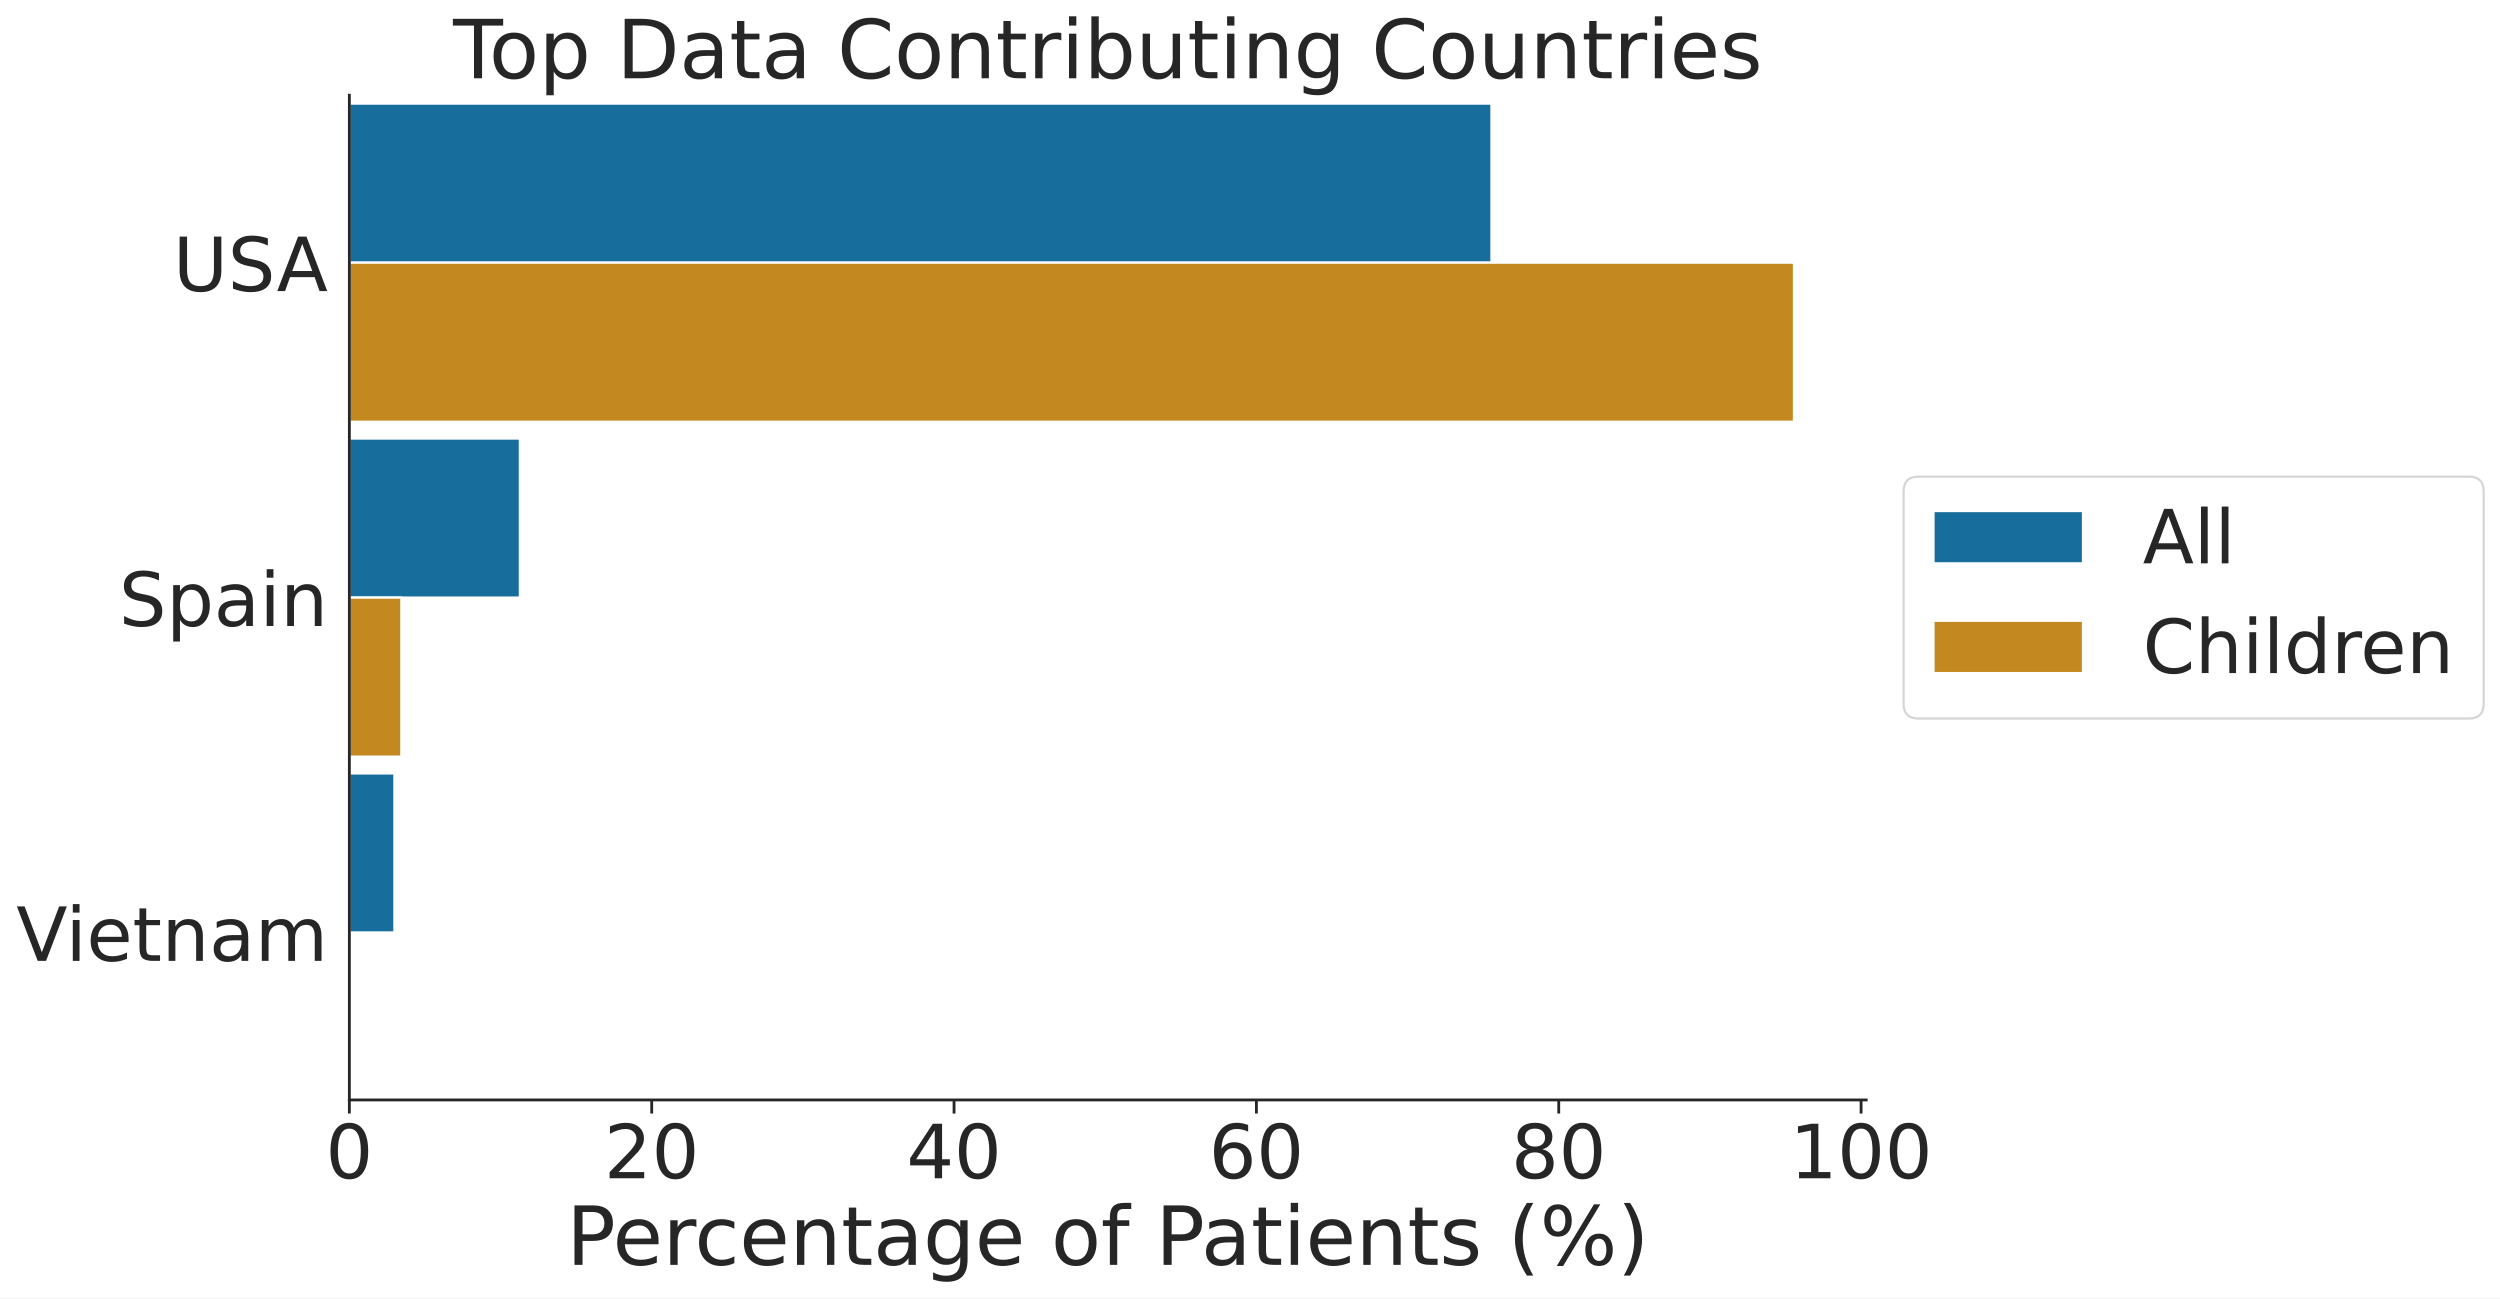
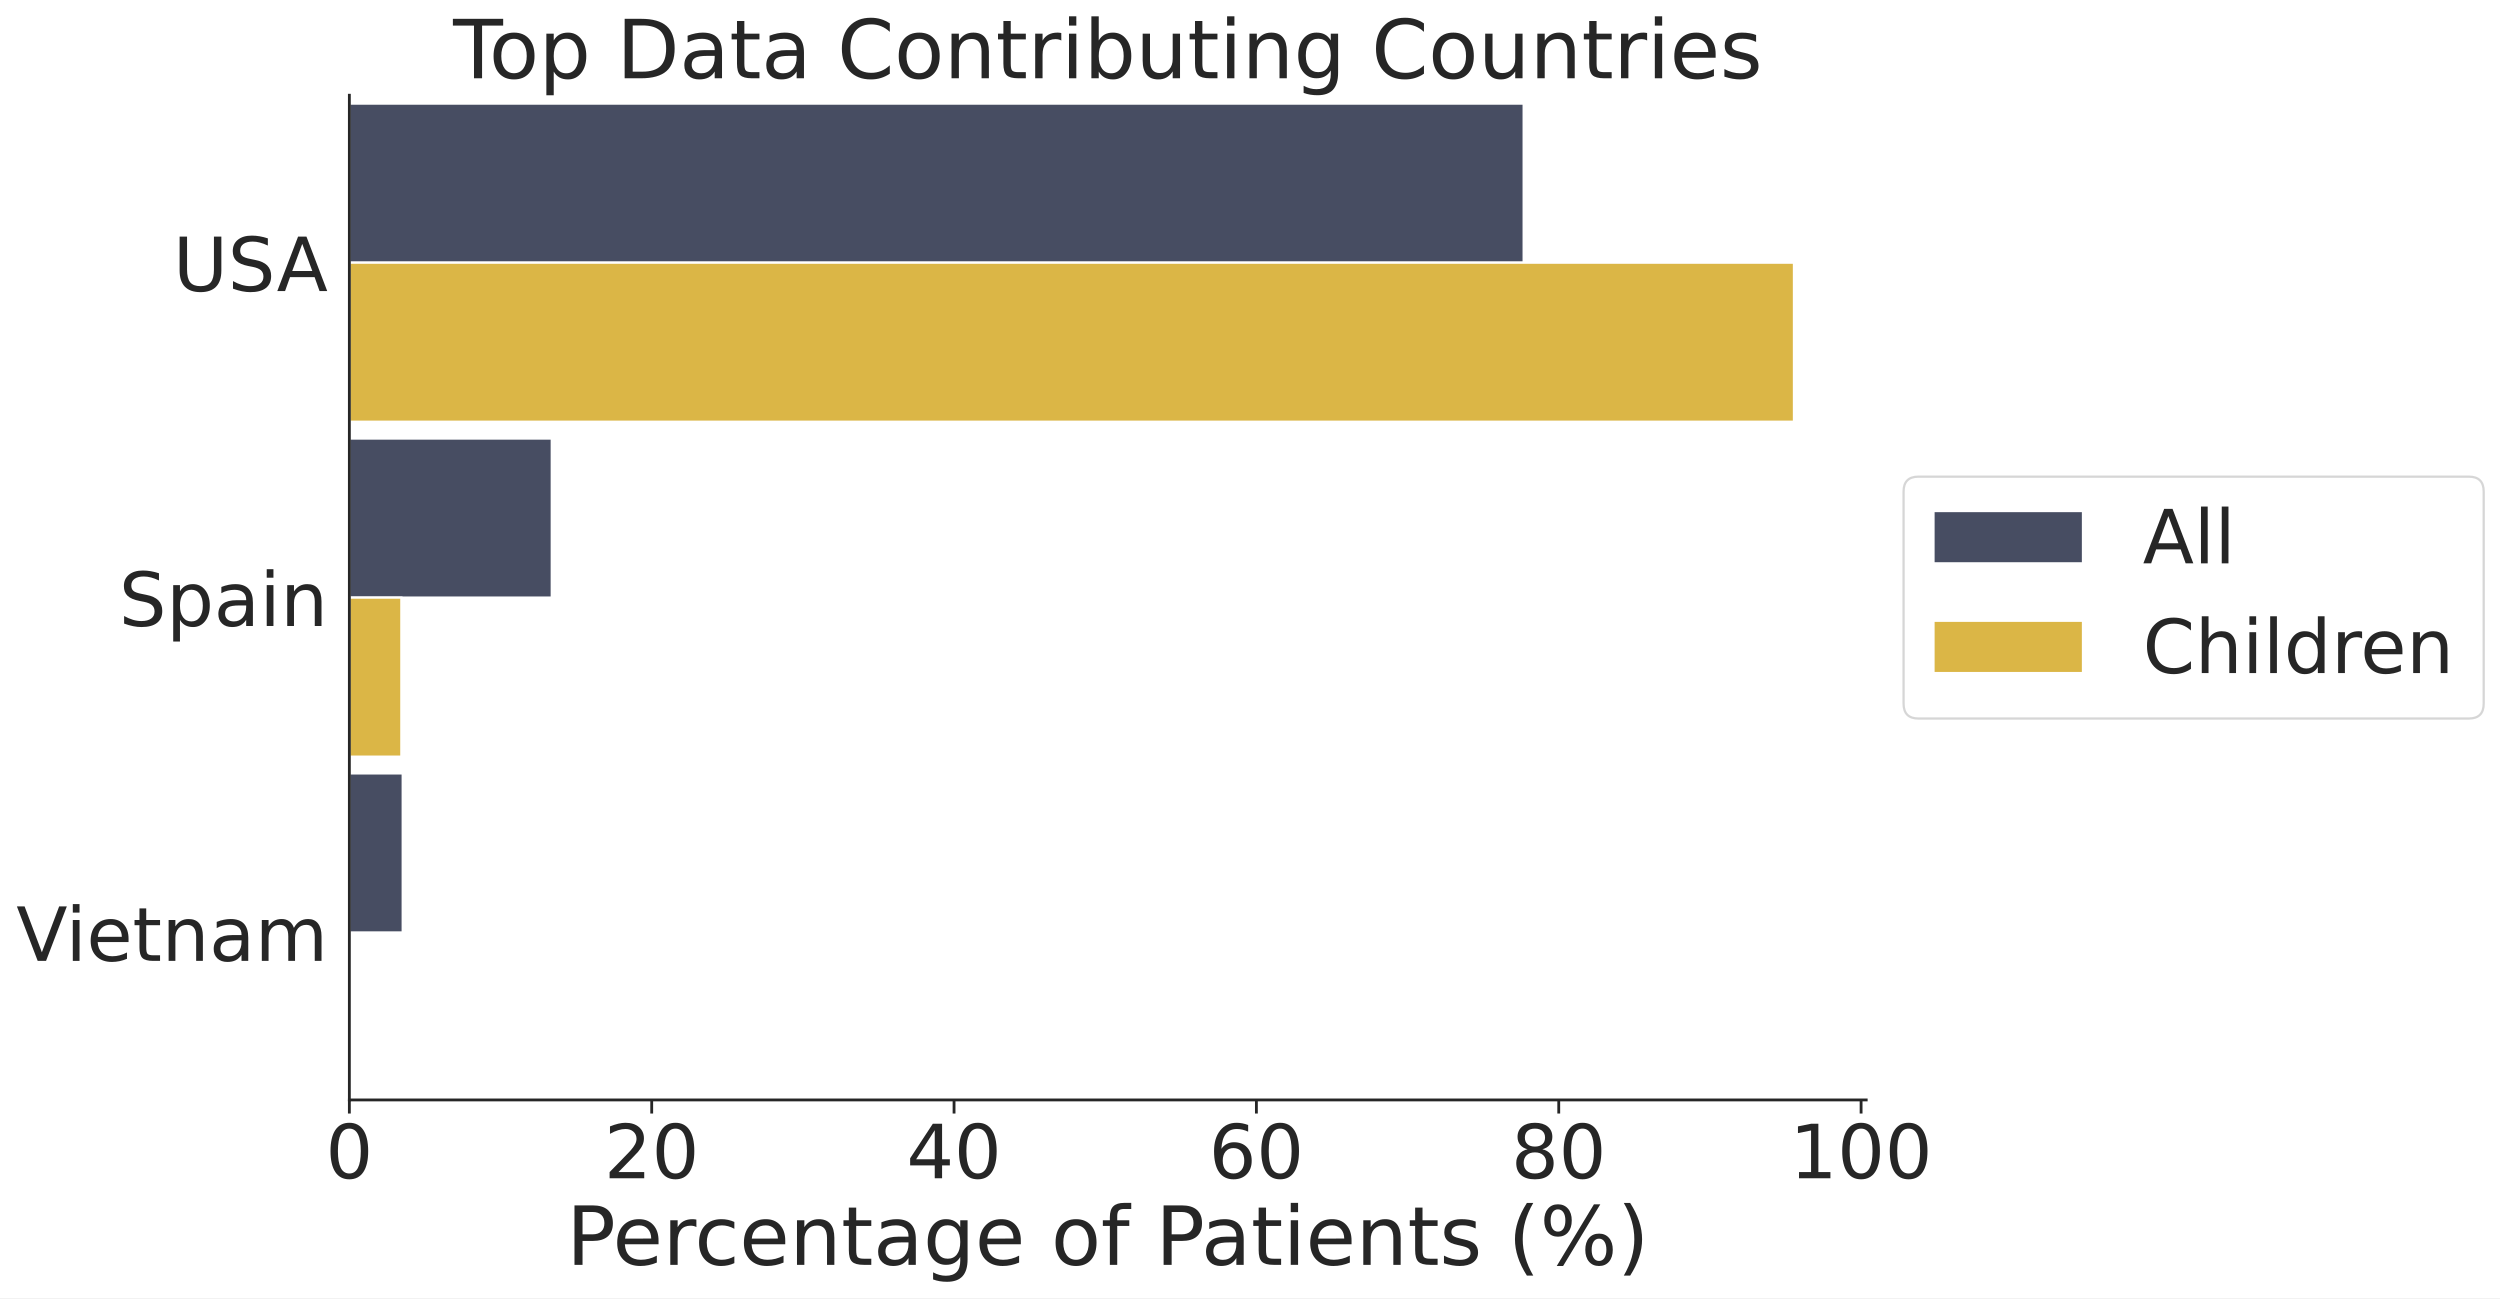
<svg xmlns="http://www.w3.org/2000/svg" xmlns:xlink="http://www.w3.org/1999/xlink" width="1103.608pt" height="573.04pt" viewBox="0 0 1103.608 573.04" version="1.1">
  <defs>
    <style type="text/css">*{stroke-linejoin: round; stroke-linecap: butt}</style>
  </defs>
  <g id="figure_1">
    <g id="patch_1">
      <path d="M 0 573.04  L 1103.608 573.04  L 1103.608 0  L 0 0  z " style="fill: #ffffff" />
    </g>
    <g id="axes_1">
      <g id="patch_2">
        <path d="M 154.222 485.561  L 823.822 485.561  L 823.822 42.041  L 154.222 42.041  z " style="fill: #ffffff" />
      </g>
      <g id="matplotlib.axis_1">
        <g id="xtick_1">
          <g id="line2d_1">
            <defs>
-               <path id="m66b740a90c" d="M 0 0  L 0 6  " style="stroke: #262626; stroke-width: 1.25" />
+               <path id="m4297049ee9" d="M 0 0  L 0 6  " style="stroke: #262626; stroke-width: 1.25" />
            </defs>
            <g>
-               <use xlink:href="#m66b740a90c" x="154.222" y="485.561" style="fill: #262626; stroke: #262626; stroke-width: 1.25" />
+               <use xlink:href="#m4297049ee9" x="154.222" y="485.561" style="fill: #262626; stroke: #262626; stroke-width: 1.25" />
            </g>
          </g>
          <g id="text_1">
            <g style="fill: #262626" transform="translate(143.7242 520.1361) scale(0.33 -0.33)">
              <defs>
                <path id="DejaVuSans-30" d="M 2034 4250  Q 1547 4250 1301 3770  Q 1056 3291 1056 2328  Q 1056 1369 1301 889  Q 1547 409 2034 409  Q 2525 409 2770 889  Q 3016 1369 3016 2328  Q 3016 3291 2770 3770  Q 2525 4250 2034 4250  z M 2034 4750  Q 2819 4750 3233 4129  Q 3647 3509 3647 2328  Q 3647 1150 3233 529  Q 2819 -91 2034 -91  Q 1250 -91 836 529  Q 422 1150 422 2328  Q 422 3509 836 4129  Q 1250 4750 2034 4750  z " transform="scale(0.015625)" />
              </defs>
              <use xlink:href="#DejaVuSans-30" />
            </g>
          </g>
        </g>
        <g id="xtick_2">
          <g id="line2d_2">
            <g>
-               <use xlink:href="#m66b740a90c" x="287.691" y="485.561" style="fill: #262626; stroke: #262626; stroke-width: 1.25" />
+               <use xlink:href="#m4297049ee9" x="287.691" y="485.561" style="fill: #262626; stroke: #262626; stroke-width: 1.25" />
            </g>
          </g>
          <g id="text_2">
            <g style="fill: #262626" transform="translate(266.695 520.1361) scale(0.33 -0.33)">
              <defs>
                <path id="DejaVuSans-32" d="M 1228 531  L 3431 531  L 3431 0  L 469 0  L 469 531  Q 828 903 1448 1529  Q 2069 2156 2228 2338  Q 2531 2678 2651 2914  Q 2772 3150 2772 3378  Q 2772 3750 2511 3984  Q 2250 4219 1831 4219  Q 1534 4219 1204 4116  Q 875 4013 500 3803  L 500 4441  Q 881 4594 1212 4672  Q 1544 4750 1819 4750  Q 2544 4750 2975 4387  Q 3406 4025 3406 3419  Q 3406 3131 3298 2873  Q 3191 2616 2906 2266  Q 2828 2175 2409 1742  Q 1991 1309 1228 531  z " transform="scale(0.015625)" />
              </defs>
              <use xlink:href="#DejaVuSans-32" />
              <use xlink:href="#DejaVuSans-30" x="63.623" />
            </g>
          </g>
        </g>
        <g id="xtick_3">
          <g id="line2d_3">
            <g>
-               <use xlink:href="#m66b740a90c" x="421.16" y="485.561" style="fill: #262626; stroke: #262626; stroke-width: 1.25" />
+               <use xlink:href="#m4297049ee9" x="421.16" y="485.561" style="fill: #262626; stroke: #262626; stroke-width: 1.25" />
            </g>
          </g>
          <g id="text_3">
            <g style="fill: #262626" transform="translate(400.1638 520.1361) scale(0.33 -0.33)">
              <defs>
                <path id="DejaVuSans-34" d="M 2419 4116  L 825 1625  L 2419 1625  L 2419 4116  z M 2253 4666  L 3047 4666  L 3047 1625  L 3713 1625  L 3713 1100  L 3047 1100  L 3047 0  L 2419 0  L 2419 1100  L 313 1100  L 313 1709  L 2253 4666  z " transform="scale(0.015625)" />
              </defs>
              <use xlink:href="#DejaVuSans-34" />
              <use xlink:href="#DejaVuSans-30" x="63.623" />
            </g>
          </g>
        </g>
        <g id="xtick_4">
          <g id="line2d_4">
            <g>
-               <use xlink:href="#m66b740a90c" x="554.629" y="485.561" style="fill: #262626; stroke: #262626; stroke-width: 1.25" />
+               <use xlink:href="#m4297049ee9" x="554.629" y="485.561" style="fill: #262626; stroke: #262626; stroke-width: 1.25" />
            </g>
          </g>
          <g id="text_4">
            <g style="fill: #262626" transform="translate(533.6327 520.1361) scale(0.33 -0.33)">
              <defs>
                <path id="DejaVuSans-36" d="M 2113 2584  Q 1688 2584 1439 2293  Q 1191 2003 1191 1497  Q 1191 994 1439 701  Q 1688 409 2113 409  Q 2538 409 2786 701  Q 3034 994 3034 1497  Q 3034 2003 2786 2293  Q 2538 2584 2113 2584  z M 3366 4563  L 3366 3988  Q 3128 4100 2886 4159  Q 2644 4219 2406 4219  Q 1781 4219 1451 3797  Q 1122 3375 1075 2522  Q 1259 2794 1537 2939  Q 1816 3084 2150 3084  Q 2853 3084 3261 2657  Q 3669 2231 3669 1497  Q 3669 778 3244 343  Q 2819 -91 2113 -91  Q 1303 -91 875 529  Q 447 1150 447 2328  Q 447 3434 972 4092  Q 1497 4750 2381 4750  Q 2619 4750 2861 4703  Q 3103 4656 3366 4563  z " transform="scale(0.015625)" />
              </defs>
              <use xlink:href="#DejaVuSans-36" />
              <use xlink:href="#DejaVuSans-30" x="63.623" />
            </g>
          </g>
        </g>
        <g id="xtick_5">
          <g id="line2d_5">
            <g>
-               <use xlink:href="#m66b740a90c" x="688.098" y="485.561" style="fill: #262626; stroke: #262626; stroke-width: 1.25" />
+               <use xlink:href="#m4297049ee9" x="688.098" y="485.561" style="fill: #262626; stroke: #262626; stroke-width: 1.25" />
            </g>
          </g>
          <g id="text_5">
            <g style="fill: #262626" transform="translate(667.1016 520.1361) scale(0.33 -0.33)">
              <defs>
                <path id="DejaVuSans-38" d="M 2034 2216  Q 1584 2216 1326 1975  Q 1069 1734 1069 1313  Q 1069 891 1326 650  Q 1584 409 2034 409  Q 2484 409 2743 651  Q 3003 894 3003 1313  Q 3003 1734 2745 1975  Q 2488 2216 2034 2216  z M 1403 2484  Q 997 2584 770 2862  Q 544 3141 544 3541  Q 544 4100 942 4425  Q 1341 4750 2034 4750  Q 2731 4750 3128 4425  Q 3525 4100 3525 3541  Q 3525 3141 3298 2862  Q 3072 2584 2669 2484  Q 3125 2378 3379 2068  Q 3634 1759 3634 1313  Q 3634 634 3220 271  Q 2806 -91 2034 -91  Q 1263 -91 848 271  Q 434 634 434 1313  Q 434 1759 690 2068  Q 947 2378 1403 2484  z M 1172 3481  Q 1172 3119 1398 2916  Q 1625 2713 2034 2713  Q 2441 2713 2670 2916  Q 2900 3119 2900 3481  Q 2900 3844 2670 4047  Q 2441 4250 2034 4250  Q 1625 4250 1398 4047  Q 1172 3844 1172 3481  z " transform="scale(0.015625)" />
              </defs>
              <use xlink:href="#DejaVuSans-38" />
              <use xlink:href="#DejaVuSans-30" x="63.623" />
            </g>
          </g>
        </g>
        <g id="xtick_6">
          <g id="line2d_6">
            <g>
-               <use xlink:href="#m66b740a90c" x="821.567" y="485.561" style="fill: #262626; stroke: #262626; stroke-width: 1.25" />
+               <use xlink:href="#m4297049ee9" x="821.567" y="485.561" style="fill: #262626; stroke: #262626; stroke-width: 1.25" />
            </g>
          </g>
          <g id="text_6">
            <g style="fill: #262626" transform="translate(790.0723 520.1361) scale(0.33 -0.33)">
              <defs>
                <path id="DejaVuSans-31" d="M 794 531  L 1825 531  L 1825 4091  L 703 3866  L 703 4441  L 1819 4666  L 2450 4666  L 2450 531  L 3481 531  L 3481 0  L 794 0  L 794 531  z " transform="scale(0.015625)" />
              </defs>
              <use xlink:href="#DejaVuSans-31" />
              <use xlink:href="#DejaVuSans-30" x="63.623" />
              <use xlink:href="#DejaVuSans-30" x="127.246" />
            </g>
          </g>
        </g>
        <g id="text_7">
          <g style="fill: #262626" transform="translate(250.0723 558.3534) scale(0.36 -0.36)">
            <defs>
              <path id="DejaVuSans-50" d="M 1259 4147  L 1259 2394  L 2053 2394  Q 2494 2394 2734 2622  Q 2975 2850 2975 3272  Q 2975 3691 2734 3919  Q 2494 4147 2053 4147  L 1259 4147  z M 628 4666  L 2053 4666  Q 2838 4666 3239 4311  Q 3641 3956 3641 3272  Q 3641 2581 3239 2228  Q 2838 1875 2053 1875  L 1259 1875  L 1259 0  L 628 0  L 628 4666  z " transform="scale(0.015625)" />
              <path id="DejaVuSans-65" d="M 3597 1894  L 3597 1613  L 953 1613  Q 991 1019 1311 708  Q 1631 397 2203 397  Q 2534 397 2845 478  Q 3156 559 3463 722  L 3463 178  Q 3153 47 2828 -22  Q 2503 -91 2169 -91  Q 1331 -91 842 396  Q 353 884 353 1716  Q 353 2575 817 3079  Q 1281 3584 2069 3584  Q 2775 3584 3186 3129  Q 3597 2675 3597 1894  z M 3022 2063  Q 3016 2534 2758 2815  Q 2500 3097 2075 3097  Q 1594 3097 1305 2825  Q 1016 2553 972 2059  L 3022 2063  z " transform="scale(0.015625)" />
              <path id="DejaVuSans-72" d="M 2631 2963  Q 2534 3019 2420 3045  Q 2306 3072 2169 3072  Q 1681 3072 1420 2755  Q 1159 2438 1159 1844  L 1159 0  L 581 0  L 581 3500  L 1159 3500  L 1159 2956  Q 1341 3275 1631 3429  Q 1922 3584 2338 3584  Q 2397 3584 2469 3576  Q 2541 3569 2628 3553  L 2631 2963  z " transform="scale(0.015625)" />
              <path id="DejaVuSans-63" d="M 3122 3366  L 3122 2828  Q 2878 2963 2633 3030  Q 2388 3097 2138 3097  Q 1578 3097 1268 2742  Q 959 2388 959 1747  Q 959 1106 1268 751  Q 1578 397 2138 397  Q 2388 397 2633 464  Q 2878 531 3122 666  L 3122 134  Q 2881 22 2623 -34  Q 2366 -91 2075 -91  Q 1284 -91 818 406  Q 353 903 353 1747  Q 353 2603 823 3093  Q 1294 3584 2113 3584  Q 2378 3584 2631 3529  Q 2884 3475 3122 3366  z " transform="scale(0.015625)" />
              <path id="DejaVuSans-6e" d="M 3513 2113  L 3513 0  L 2938 0  L 2938 2094  Q 2938 2591 2744 2837  Q 2550 3084 2163 3084  Q 1697 3084 1428 2787  Q 1159 2491 1159 1978  L 1159 0  L 581 0  L 581 3500  L 1159 3500  L 1159 2956  Q 1366 3272 1645 3428  Q 1925 3584 2291 3584  Q 2894 3584 3203 3211  Q 3513 2838 3513 2113  z " transform="scale(0.015625)" />
              <path id="DejaVuSans-74" d="M 1172 4494  L 1172 3500  L 2356 3500  L 2356 3053  L 1172 3053  L 1172 1153  Q 1172 725 1289 603  Q 1406 481 1766 481  L 2356 481  L 2356 0  L 1766 0  Q 1100 0 847 248  Q 594 497 594 1153  L 594 3053  L 172 3053  L 172 3500  L 594 3500  L 594 4494  L 1172 4494  z " transform="scale(0.015625)" />
              <path id="DejaVuSans-61" d="M 2194 1759  Q 1497 1759 1228 1600  Q 959 1441 959 1056  Q 959 750 1161 570  Q 1363 391 1709 391  Q 2188 391 2477 730  Q 2766 1069 2766 1631  L 2766 1759  L 2194 1759  z M 3341 1997  L 3341 0  L 2766 0  L 2766 531  Q 2569 213 2275 61  Q 1981 -91 1556 -91  Q 1019 -91 701 211  Q 384 513 384 1019  Q 384 1609 779 1909  Q 1175 2209 1959 2209  L 2766 2209  L 2766 2266  Q 2766 2663 2505 2880  Q 2244 3097 1772 3097  Q 1472 3097 1187 3025  Q 903 2953 641 2809  L 641 3341  Q 956 3463 1253 3523  Q 1550 3584 1831 3584  Q 2591 3584 2966 3190  Q 3341 2797 3341 1997  z " transform="scale(0.015625)" />
              <path id="DejaVuSans-67" d="M 2906 1791  Q 2906 2416 2648 2759  Q 2391 3103 1925 3103  Q 1463 3103 1205 2759  Q 947 2416 947 1791  Q 947 1169 1205 825  Q 1463 481 1925 481  Q 2391 481 2648 825  Q 2906 1169 2906 1791  z M 3481 434  Q 3481 -459 3084 -895  Q 2688 -1331 1869 -1331  Q 1566 -1331 1297 -1286  Q 1028 -1241 775 -1147  L 775 -588  Q 1028 -725 1275 -790  Q 1522 -856 1778 -856  Q 2344 -856 2625 -561  Q 2906 -266 2906 331  L 2906 616  Q 2728 306 2450 153  Q 2172 0 1784 0  Q 1141 0 747 490  Q 353 981 353 1791  Q 353 2603 747 3093  Q 1141 3584 1784 3584  Q 2172 3584 2450 3431  Q 2728 3278 2906 2969  L 2906 3500  L 3481 3500  L 3481 434  z " transform="scale(0.015625)" />
              <path id="DejaVuSans-20" transform="scale(0.015625)" />
              <path id="DejaVuSans-6f" d="M 1959 3097  Q 1497 3097 1228 2736  Q 959 2375 959 1747  Q 959 1119 1226 758  Q 1494 397 1959 397  Q 2419 397 2687 759  Q 2956 1122 2956 1747  Q 2956 2369 2687 2733  Q 2419 3097 1959 3097  z M 1959 3584  Q 2709 3584 3137 3096  Q 3566 2609 3566 1747  Q 3566 888 3137 398  Q 2709 -91 1959 -91  Q 1206 -91 779 398  Q 353 888 353 1747  Q 353 2609 779 3096  Q 1206 3584 1959 3584  z " transform="scale(0.015625)" />
              <path id="DejaVuSans-66" d="M 2375 4863  L 2375 4384  L 1825 4384  Q 1516 4384 1395 4259  Q 1275 4134 1275 3809  L 1275 3500  L 2222 3500  L 2222 3053  L 1275 3053  L 1275 0  L 697 0  L 697 3053  L 147 3053  L 147 3500  L 697 3500  L 697 3744  Q 697 4328 969 4595  Q 1241 4863 1831 4863  L 2375 4863  z " transform="scale(0.015625)" />
              <path id="DejaVuSans-69" d="M 603 3500  L 1178 3500  L 1178 0  L 603 0  L 603 3500  z M 603 4863  L 1178 4863  L 1178 4134  L 603 4134  L 603 4863  z " transform="scale(0.015625)" />
              <path id="DejaVuSans-73" d="M 2834 3397  L 2834 2853  Q 2591 2978 2328 3040  Q 2066 3103 1784 3103  Q 1356 3103 1142 2972  Q 928 2841 928 2578  Q 928 2378 1081 2264  Q 1234 2150 1697 2047  L 1894 2003  Q 2506 1872 2764 1633  Q 3022 1394 3022 966  Q 3022 478 2636 193  Q 2250 -91 1575 -91  Q 1294 -91 989 -36  Q 684 19 347 128  L 347 722  Q 666 556 975 473  Q 1284 391 1588 391  Q 1994 391 2212 530  Q 2431 669 2431 922  Q 2431 1156 2273 1281  Q 2116 1406 1581 1522  L 1381 1569  Q 847 1681 609 1914  Q 372 2147 372 2553  Q 372 3047 722 3315  Q 1072 3584 1716 3584  Q 2034 3584 2315 3537  Q 2597 3491 2834 3397  z " transform="scale(0.015625)" />
              <path id="DejaVuSans-28" d="M 1984 4856  Q 1566 4138 1362 3434  Q 1159 2731 1159 2009  Q 1159 1288 1364 580  Q 1569 -128 1984 -844  L 1484 -844  Q 1016 -109 783 600  Q 550 1309 550 2009  Q 550 2706 781 3412  Q 1013 4119 1484 4856  L 1984 4856  z " transform="scale(0.015625)" />
              <path id="DejaVuSans-25" d="M 4653 2053  Q 4381 2053 4226 1822  Q 4072 1591 4072 1178  Q 4072 772 4226 539  Q 4381 306 4653 306  Q 4919 306 5073 539  Q 5228 772 5228 1178  Q 5228 1588 5073 1820  Q 4919 2053 4653 2053  z M 4653 2450  Q 5147 2450 5437 2106  Q 5728 1763 5728 1178  Q 5728 594 5436 251  Q 5144 -91 4653 -91  Q 4153 -91 3862 251  Q 3572 594 3572 1178  Q 3572 1766 3864 2108  Q 4156 2450 4653 2450  z M 1428 4353  Q 1159 4353 1004 4120  Q 850 3888 850 3481  Q 850 3069 1003 2837  Q 1156 2606 1428 2606  Q 1700 2606 1854 2837  Q 2009 3069 2009 3481  Q 2009 3884 1853 4118  Q 1697 4353 1428 4353  z M 4250 4750  L 4750 4750  L 1831 -91  L 1331 -91  L 4250 4750  z M 1428 4750  Q 1922 4750 2215 4408  Q 2509 4066 2509 3481  Q 2509 2891 2217 2550  Q 1925 2209 1428 2209  Q 931 2209 642 2551  Q 353 2894 353 3481  Q 353 4063 643 4406  Q 934 4750 1428 4750  z " transform="scale(0.015625)" />
              <path id="DejaVuSans-29" d="M 513 4856  L 1013 4856  Q 1481 4119 1714 3412  Q 1947 2706 1947 2009  Q 1947 1309 1714 600  Q 1481 -109 1013 -844  L 513 -844  Q 928 -128 1133 580  Q 1338 1288 1338 2009  Q 1338 2731 1133 3434  Q 928 4138 513 4856  z " transform="scale(0.015625)" />
            </defs>
            <use xlink:href="#DejaVuSans-50" />
            <use xlink:href="#DejaVuSans-65" x="56.678" />
            <use xlink:href="#DejaVuSans-72" x="118.201" />
            <use xlink:href="#DejaVuSans-63" x="157.064" />
            <use xlink:href="#DejaVuSans-65" x="212.045" />
            <use xlink:href="#DejaVuSans-6e" x="273.568" />
            <use xlink:href="#DejaVuSans-74" x="336.947" />
            <use xlink:href="#DejaVuSans-61" x="376.156" />
            <use xlink:href="#DejaVuSans-67" x="437.436" />
            <use xlink:href="#DejaVuSans-65" x="500.912" />
            <use xlink:href="#DejaVuSans-20" x="562.436" />
            <use xlink:href="#DejaVuSans-6f" x="594.223" />
            <use xlink:href="#DejaVuSans-66" x="655.404" />
            <use xlink:href="#DejaVuSans-20" x="690.609" />
            <use xlink:href="#DejaVuSans-50" x="722.396" />
            <use xlink:href="#DejaVuSans-61" x="778.199" />
            <use xlink:href="#DejaVuSans-74" x="839.479" />
            <use xlink:href="#DejaVuSans-69" x="878.688" />
            <use xlink:href="#DejaVuSans-65" x="906.471" />
            <use xlink:href="#DejaVuSans-6e" x="967.994" />
            <use xlink:href="#DejaVuSans-74" x="1031.373" />
            <use xlink:href="#DejaVuSans-73" x="1070.582" />
            <use xlink:href="#DejaVuSans-20" x="1122.682" />
            <use xlink:href="#DejaVuSans-28" x="1154.469" />
            <use xlink:href="#DejaVuSans-25" x="1193.482" />
            <use xlink:href="#DejaVuSans-29" x="1288.502" />
          </g>
        </g>
      </g>
      <g id="matplotlib.axis_2">
        <g id="ytick_1">
          <g id="text_8">
            <g style="fill: #262626" transform="translate(76.42781 128.4987) scale(0.33 -0.33)">
              <defs>
                <path id="DejaVuSans-55" d="M 556 4666  L 1191 4666  L 1191 1831  Q 1191 1081 1462 751  Q 1734 422 2344 422  Q 2950 422 3222 751  Q 3494 1081 3494 1831  L 3494 4666  L 4128 4666  L 4128 1753  Q 4128 841 3676 375  Q 3225 -91 2344 -91  Q 1459 -91 1007 375  Q 556 841 556 1753  L 556 4666  z " transform="scale(0.015625)" />
                <path id="DejaVuSans-53" d="M 3425 4513  L 3425 3897  Q 3066 4069 2747 4153  Q 2428 4238 2131 4238  Q 1616 4238 1336 4038  Q 1056 3838 1056 3469  Q 1056 3159 1242 3001  Q 1428 2844 1947 2747  L 2328 2669  Q 3034 2534 3370 2195  Q 3706 1856 3706 1288  Q 3706 609 3251 259  Q 2797 -91 1919 -91  Q 1588 -91 1214 -16  Q 841 59 441 206  L 441 856  Q 825 641 1194 531  Q 1563 422 1919 422  Q 2459 422 2753 634  Q 3047 847 3047 1241  Q 3047 1584 2836 1778  Q 2625 1972 2144 2069  L 1759 2144  Q 1053 2284 737 2584  Q 422 2884 422 3419  Q 422 4038 858 4394  Q 1294 4750 2059 4750  Q 2388 4750 2728 4690  Q 3069 4631 3425 4513  z " transform="scale(0.015625)" />
                <path id="DejaVuSans-41" d="M 2188 4044  L 1331 1722  L 3047 1722  L 2188 4044  z M 1831 4666  L 2547 4666  L 4325 0  L 3669 0  L 3244 1197  L 1141 1197  L 716 0  L 50 0  L 1831 4666  z " transform="scale(0.015625)" />
              </defs>
              <use xlink:href="#DejaVuSans-55" />
              <use xlink:href="#DejaVuSans-53" x="73.193" />
              <use xlink:href="#DejaVuSans-41" x="138.545" />
            </g>
          </g>
        </g>
        <g id="ytick_2">
          <g id="text_9">
            <g style="fill: #262626" transform="translate(52.51828 276.3387) scale(0.33 -0.33)">
              <defs>
                <path id="DejaVuSans-70" d="M 1159 525  L 1159 -1331  L 581 -1331  L 581 3500  L 1159 3500  L 1159 2969  Q 1341 3281 1617 3432  Q 1894 3584 2278 3584  Q 2916 3584 3314 3078  Q 3713 2572 3713 1747  Q 3713 922 3314 415  Q 2916 -91 2278 -91  Q 1894 -91 1617 61  Q 1341 213 1159 525  z M 3116 1747  Q 3116 2381 2855 2742  Q 2594 3103 2138 3103  Q 1681 3103 1420 2742  Q 1159 2381 1159 1747  Q 1159 1113 1420 752  Q 1681 391 2138 391  Q 2594 391 2855 752  Q 3116 1113 3116 1747  z " transform="scale(0.015625)" />
              </defs>
              <use xlink:href="#DejaVuSans-53" />
              <use xlink:href="#DejaVuSans-70" x="63.477" />
              <use xlink:href="#DejaVuSans-61" x="126.953" />
              <use xlink:href="#DejaVuSans-69" x="188.232" />
              <use xlink:href="#DejaVuSans-6e" x="216.016" />
            </g>
          </g>
        </g>
        <g id="ytick_3">
          <g id="text_10">
            <g style="fill: #262626" transform="translate(7.2 424.1787) scale(0.33 -0.33)">
              <defs>
                <path id="DejaVuSans-56" d="M 1831 0  L 50 4666  L 709 4666  L 2188 738  L 3669 4666  L 4325 4666  L 2547 0  L 1831 0  z " transform="scale(0.015625)" />
                <path id="DejaVuSans-6d" d="M 3328 2828  Q 3544 3216 3844 3400  Q 4144 3584 4550 3584  Q 5097 3584 5394 3201  Q 5691 2819 5691 2113  L 5691 0  L 5113 0  L 5113 2094  Q 5113 2597 4934 2840  Q 4756 3084 4391 3084  Q 3944 3084 3684 2787  Q 3425 2491 3425 1978  L 3425 0  L 2847 0  L 2847 2094  Q 2847 2600 2669 2842  Q 2491 3084 2119 3084  Q 1678 3084 1418 2786  Q 1159 2488 1159 1978  L 1159 0  L 581 0  L 581 3500  L 1159 3500  L 1159 2956  Q 1356 3278 1631 3431  Q 1906 3584 2284 3584  Q 2666 3584 2933 3390  Q 3200 3197 3328 2828  z " transform="scale(0.015625)" />
              </defs>
              <use xlink:href="#DejaVuSans-56" />
              <use xlink:href="#DejaVuSans-69" x="66.158" />
              <use xlink:href="#DejaVuSans-65" x="93.941" />
              <use xlink:href="#DejaVuSans-74" x="155.465" />
              <use xlink:href="#DejaVuSans-6e" x="194.674" />
              <use xlink:href="#DejaVuSans-61" x="258.053" />
              <use xlink:href="#DejaVuSans-6d" x="319.332" />
            </g>
          </g>
        </g>
      </g>
      <g id="patch_3">
-         <path d="M 154.222 45.737  L 658.401 45.737  L 658.401 115.961  L 154.222 115.961  z " clip-path="url(#p8916798f44)" style="fill: #176d9c; stroke: #ffffff; stroke-linejoin: miter" />
+         <path d="M 154.222 45.737  L 672.615 45.737  L 672.615 115.961  L 154.222 115.961  z " clip-path="url(#p33e1e52c17)" style="fill: #474d62; stroke: #ffffff; stroke-linejoin: miter" />
      </g>
      <g id="patch_4">
-         <path d="M 154.222 193.577  L 229.499 193.577  L 229.499 263.801  L 154.222 263.801  z " clip-path="url(#p8916798f44)" style="fill: #176d9c; stroke: #ffffff; stroke-linejoin: miter" />
+         <path d="M 154.222 193.577  L 243.58 193.577  L 243.58 263.801  L 154.222 263.801  z " clip-path="url(#p33e1e52c17)" style="fill: #474d62; stroke: #ffffff; stroke-linejoin: miter" />
      </g>
      <g id="patch_5">
-         <path d="M 154.222 341.417  L 174.109 341.417  L 174.109 411.641  L 154.222 411.641  z " clip-path="url(#p8916798f44)" style="fill: #176d9c; stroke: #ffffff; stroke-linejoin: miter" />
+         <path d="M 154.222 341.417  L 177.78 341.417  L 177.78 411.641  L 154.222 411.641  z " clip-path="url(#p33e1e52c17)" style="fill: #474d62; stroke: #ffffff; stroke-linejoin: miter" />
      </g>
      <g id="patch_6">
-         <path d="M 154.222 115.961  L 791.937 115.961  L 791.937 186.185  L 154.222 186.185  z " clip-path="url(#p8916798f44)" style="fill: #c38820; stroke: #ffffff; stroke-linejoin: miter" />
+         <path d="M 154.222 115.961  L 791.937 115.961  L 791.937 186.185  L 154.222 186.185  z " clip-path="url(#p33e1e52c17)" style="fill: #dbb646; stroke: #ffffff; stroke-linejoin: miter" />
      </g>
      <g id="patch_7">
-         <path d="M 154.222 263.801  L 177.179 263.801  L 177.179 334.025  L 154.222 334.025  z " clip-path="url(#p8916798f44)" style="fill: #c38820; stroke: #ffffff; stroke-linejoin: miter" />
+         <path d="M 154.222 263.801  L 177.179 263.801  L 177.179 334.025  L 154.222 334.025  z " clip-path="url(#p33e1e52c17)" style="fill: #dbb646; stroke: #ffffff; stroke-linejoin: miter" />
      </g>
      <g id="patch_8">
-         <path d="M 154.222 411.641  L 154.222 411.641  L 154.222 481.865  L 154.222 481.865  z " clip-path="url(#p8916798f44)" style="fill: #c38820; stroke: #ffffff; stroke-linejoin: miter" />
+         <path d="M 154.222 411.641  L 154.222 411.641  L 154.222 481.865  L 154.222 481.865  z " clip-path="url(#p33e1e52c17)" style="fill: #dbb646; stroke: #ffffff; stroke-linejoin: miter" />
      </g>
      <g id="patch_9">
-         <path d="M 154.222 115.961  L 154.222 115.961  L 154.222 115.961  L 154.222 115.961  z " clip-path="url(#p8916798f44)" style="fill: #176d9c; stroke: #ffffff; stroke-linejoin: miter" />
+         <path d="M 154.222 115.961  L 154.222 115.961  L 154.222 115.961  L 154.222 115.961  z " clip-path="url(#p33e1e52c17)" style="fill: #474d62; stroke: #ffffff; stroke-linejoin: miter" />
      </g>
      <g id="patch_10">
-         <path d="M 154.222 115.961  L 154.222 115.961  L 154.222 115.961  L 154.222 115.961  z " clip-path="url(#p8916798f44)" style="fill: #c38820; stroke: #ffffff; stroke-linejoin: miter" />
+         <path d="M 154.222 115.961  L 154.222 115.961  L 154.222 115.961  L 154.222 115.961  z " clip-path="url(#p33e1e52c17)" style="fill: #dbb646; stroke: #ffffff; stroke-linejoin: miter" />
      </g>
      <g id="line2d_7">
-         <path clip-path="url(#p8916798f44)" style="fill: none; stroke: #424242; stroke-width: 2.25; stroke-linecap: round" />
+         <path clip-path="url(#p33e1e52c17)" style="fill: none; stroke: #424242; stroke-width: 2.25; stroke-linecap: round" />
      </g>
      <g id="line2d_8">
-         <path clip-path="url(#p8916798f44)" style="fill: none; stroke: #424242; stroke-width: 2.25; stroke-linecap: round" />
+         <path clip-path="url(#p33e1e52c17)" style="fill: none; stroke: #424242; stroke-width: 2.25; stroke-linecap: round" />
      </g>
      <g id="line2d_9">
-         <path clip-path="url(#p8916798f44)" style="fill: none; stroke: #424242; stroke-width: 2.25; stroke-linecap: round" />
+         <path clip-path="url(#p33e1e52c17)" style="fill: none; stroke: #424242; stroke-width: 2.25; stroke-linecap: round" />
      </g>
      <g id="line2d_10">
-         <path clip-path="url(#p8916798f44)" style="fill: none; stroke: #424242; stroke-width: 2.25; stroke-linecap: round" />
+         <path clip-path="url(#p33e1e52c17)" style="fill: none; stroke: #424242; stroke-width: 2.25; stroke-linecap: round" />
      </g>
      <g id="line2d_11">
-         <path clip-path="url(#p8916798f44)" style="fill: none; stroke: #424242; stroke-width: 2.25; stroke-linecap: round" />
+         <path clip-path="url(#p33e1e52c17)" style="fill: none; stroke: #424242; stroke-width: 2.25; stroke-linecap: round" />
      </g>
      <g id="line2d_12">
-         <path clip-path="url(#p8916798f44)" style="fill: none; stroke: #424242; stroke-width: 2.25; stroke-linecap: round" />
+         <path clip-path="url(#p33e1e52c17)" style="fill: none; stroke: #424242; stroke-width: 2.25; stroke-linecap: round" />
      </g>
      <g id="patch_11">
        <path d="M 154.222 485.561  L 154.222 42.041  " style="fill: none; stroke: #262626; stroke-width: 1.25; stroke-linejoin: miter; stroke-linecap: square" />
      </g>
      <g id="patch_12">
        <path d="M 154.222 485.561  L 823.822 485.561  " style="fill: none; stroke: #262626; stroke-width: 1.25; stroke-linejoin: miter; stroke-linecap: square" />
      </g>
      <g id="text_11">
        <g style="fill: #262626" transform="translate(200.0267 34.55438) scale(0.36 -0.36)">
          <defs>
            <path id="DejaVuSans-54" d="M -19 4666  L 3928 4666  L 3928 4134  L 2272 4134  L 2272 0  L 1638 0  L 1638 4134  L -19 4134  L -19 4666  z " transform="scale(0.015625)" />
            <path id="DejaVuSans-44" d="M 1259 4147  L 1259 519  L 2022 519  Q 2988 519 3436 956  Q 3884 1394 3884 2338  Q 3884 3275 3436 3711  Q 2988 4147 2022 4147  L 1259 4147  z M 628 4666  L 1925 4666  Q 3281 4666 3915 4102  Q 4550 3538 4550 2338  Q 4550 1131 3912 565  Q 3275 0 1925 0  L 628 0  L 628 4666  z " transform="scale(0.015625)" />
            <path id="DejaVuSans-43" d="M 4122 4306  L 4122 3641  Q 3803 3938 3442 4084  Q 3081 4231 2675 4231  Q 1875 4231 1450 3742  Q 1025 3253 1025 2328  Q 1025 1406 1450 917  Q 1875 428 2675 428  Q 3081 428 3442 575  Q 3803 722 4122 1019  L 4122 359  Q 3791 134 3420 21  Q 3050 -91 2638 -91  Q 1578 -91 968 557  Q 359 1206 359 2328  Q 359 3453 968 4101  Q 1578 4750 2638 4750  Q 3056 4750 3426 4639  Q 3797 4528 4122 4306  z " transform="scale(0.015625)" />
            <path id="DejaVuSans-62" d="M 3116 1747  Q 3116 2381 2855 2742  Q 2594 3103 2138 3103  Q 1681 3103 1420 2742  Q 1159 2381 1159 1747  Q 1159 1113 1420 752  Q 1681 391 2138 391  Q 2594 391 2855 752  Q 3116 1113 3116 1747  z M 1159 2969  Q 1341 3281 1617 3432  Q 1894 3584 2278 3584  Q 2916 3584 3314 3078  Q 3713 2572 3713 1747  Q 3713 922 3314 415  Q 2916 -91 2278 -91  Q 1894 -91 1617 61  Q 1341 213 1159 525  L 1159 0  L 581 0  L 581 4863  L 1159 4863  L 1159 2969  z " transform="scale(0.015625)" />
            <path id="DejaVuSans-75" d="M 544 1381  L 544 3500  L 1119 3500  L 1119 1403  Q 1119 906 1312 657  Q 1506 409 1894 409  Q 2359 409 2629 706  Q 2900 1003 2900 1516  L 2900 3500  L 3475 3500  L 3475 0  L 2900 0  L 2900 538  Q 2691 219 2414 64  Q 2138 -91 1772 -91  Q 1169 -91 856 284  Q 544 659 544 1381  z M 1991 3584  L 1991 3584  z " transform="scale(0.015625)" />
          </defs>
          <use xlink:href="#DejaVuSans-54" />
          <use xlink:href="#DejaVuSans-6f" x="44.084" />
          <use xlink:href="#DejaVuSans-70" x="105.266" />
          <use xlink:href="#DejaVuSans-20" x="168.742" />
          <use xlink:href="#DejaVuSans-44" x="200.529" />
          <use xlink:href="#DejaVuSans-61" x="277.531" />
          <use xlink:href="#DejaVuSans-74" x="338.811" />
          <use xlink:href="#DejaVuSans-61" x="378.02" />
          <use xlink:href="#DejaVuSans-20" x="439.299" />
          <use xlink:href="#DejaVuSans-43" x="471.086" />
          <use xlink:href="#DejaVuSans-6f" x="540.91" />
          <use xlink:href="#DejaVuSans-6e" x="602.092" />
          <use xlink:href="#DejaVuSans-74" x="665.471" />
          <use xlink:href="#DejaVuSans-72" x="704.68" />
          <use xlink:href="#DejaVuSans-69" x="745.793" />
          <use xlink:href="#DejaVuSans-62" x="773.576" />
          <use xlink:href="#DejaVuSans-75" x="837.053" />
          <use xlink:href="#DejaVuSans-74" x="900.432" />
          <use xlink:href="#DejaVuSans-69" x="939.641" />
          <use xlink:href="#DejaVuSans-6e" x="967.424" />
          <use xlink:href="#DejaVuSans-67" x="1030.803" />
          <use xlink:href="#DejaVuSans-20" x="1094.279" />
          <use xlink:href="#DejaVuSans-43" x="1126.066" />
          <use xlink:href="#DejaVuSans-6f" x="1195.891" />
          <use xlink:href="#DejaVuSans-75" x="1257.072" />
          <use xlink:href="#DejaVuSans-6e" x="1320.451" />
          <use xlink:href="#DejaVuSans-74" x="1383.83" />
          <use xlink:href="#DejaVuSans-72" x="1423.039" />
          <use xlink:href="#DejaVuSans-69" x="1464.152" />
          <use xlink:href="#DejaVuSans-65" x="1491.936" />
          <use xlink:href="#DejaVuSans-73" x="1553.459" />
        </g>
      </g>
      <g id="legend_1">
        <g id="patch_13">
          <path d="M 846.922 317.189  L 1089.807 317.189  Q 1096.408 317.189 1096.408 310.589  L 1096.408 217.013  Q 1096.408 210.413 1089.807 210.413  L 846.922 210.413  Q 840.322 210.413 840.322 217.013  L 840.322 310.589  Q 840.322 317.189 846.922 317.189  z " style="fill: #ffffff; opacity: 0.8; stroke: #cccccc; stroke-linejoin: miter" />
        </g>
        <g id="patch_14">
-           <path d="M 853.522 248.688  L 919.522 248.688  L 919.522 225.588  L 853.522 225.588  z " style="fill: #176d9c; stroke: #ffffff; stroke-linejoin: miter" />
+           <path d="M 853.522 248.688  L 919.522 248.688  L 919.522 225.588  L 853.522 225.588  z " style="fill: #474d62; stroke: #ffffff; stroke-linejoin: miter" />
        </g>
        <g id="text_12">
          <g style="fill: #262626" transform="translate(945.9223 248.6883) scale(0.33 -0.33)">
            <defs>
              <path id="DejaVuSans-6c" d="M 603 4863  L 1178 4863  L 1178 0  L 603 0  L 603 4863  z " transform="scale(0.015625)" />
            </defs>
            <use xlink:href="#DejaVuSans-41" />
            <use xlink:href="#DejaVuSans-6c" x="68.408" />
            <use xlink:href="#DejaVuSans-6c" x="96.191" />
          </g>
        </g>
        <g id="patch_15">
-           <path d="M 853.522 297.126  L 919.522 297.126  L 919.522 274.026  L 853.522 274.026  z " style="fill: #c38820; stroke: #ffffff; stroke-linejoin: miter" />
+           <path d="M 853.522 297.126  L 919.522 297.126  L 919.522 274.026  L 853.522 274.026  z " style="fill: #dbb646; stroke: #ffffff; stroke-linejoin: miter" />
        </g>
        <g id="text_13">
          <g style="fill: #262626" transform="translate(945.9223 297.1261) scale(0.33 -0.33)">
            <defs>
              <path id="DejaVuSans-68" d="M 3513 2113  L 3513 0  L 2938 0  L 2938 2094  Q 2938 2591 2744 2837  Q 2550 3084 2163 3084  Q 1697 3084 1428 2787  Q 1159 2491 1159 1978  L 1159 0  L 581 0  L 581 4863  L 1159 4863  L 1159 2956  Q 1366 3272 1645 3428  Q 1925 3584 2291 3584  Q 2894 3584 3203 3211  Q 3513 2838 3513 2113  z " transform="scale(0.015625)" />
              <path id="DejaVuSans-64" d="M 2906 2969  L 2906 4863  L 3481 4863  L 3481 0  L 2906 0  L 2906 525  Q 2725 213 2448 61  Q 2172 -91 1784 -91  Q 1150 -91 751 415  Q 353 922 353 1747  Q 353 2572 751 3078  Q 1150 3584 1784 3584  Q 2172 3584 2448 3432  Q 2725 3281 2906 2969  z M 947 1747  Q 947 1113 1208 752  Q 1469 391 1925 391  Q 2381 391 2643 752  Q 2906 1113 2906 1747  Q 2906 2381 2643 2742  Q 2381 3103 1925 3103  Q 1469 3103 1208 2742  Q 947 2381 947 1747  z " transform="scale(0.015625)" />
            </defs>
            <use xlink:href="#DejaVuSans-43" />
            <use xlink:href="#DejaVuSans-68" x="69.824" />
            <use xlink:href="#DejaVuSans-69" x="133.203" />
            <use xlink:href="#DejaVuSans-6c" x="160.986" />
            <use xlink:href="#DejaVuSans-64" x="188.77" />
            <use xlink:href="#DejaVuSans-72" x="252.246" />
            <use xlink:href="#DejaVuSans-65" x="291.109" />
            <use xlink:href="#DejaVuSans-6e" x="352.633" />
          </g>
        </g>
      </g>
    </g>
  </g>
  <defs>
-     <clipPath id="p8916798f44">
+     <clipPath id="p33e1e52c17">
      <rect x="154.222" y="42.041" width="669.6" height="443.52" />
    </clipPath>
  </defs>
</svg>
